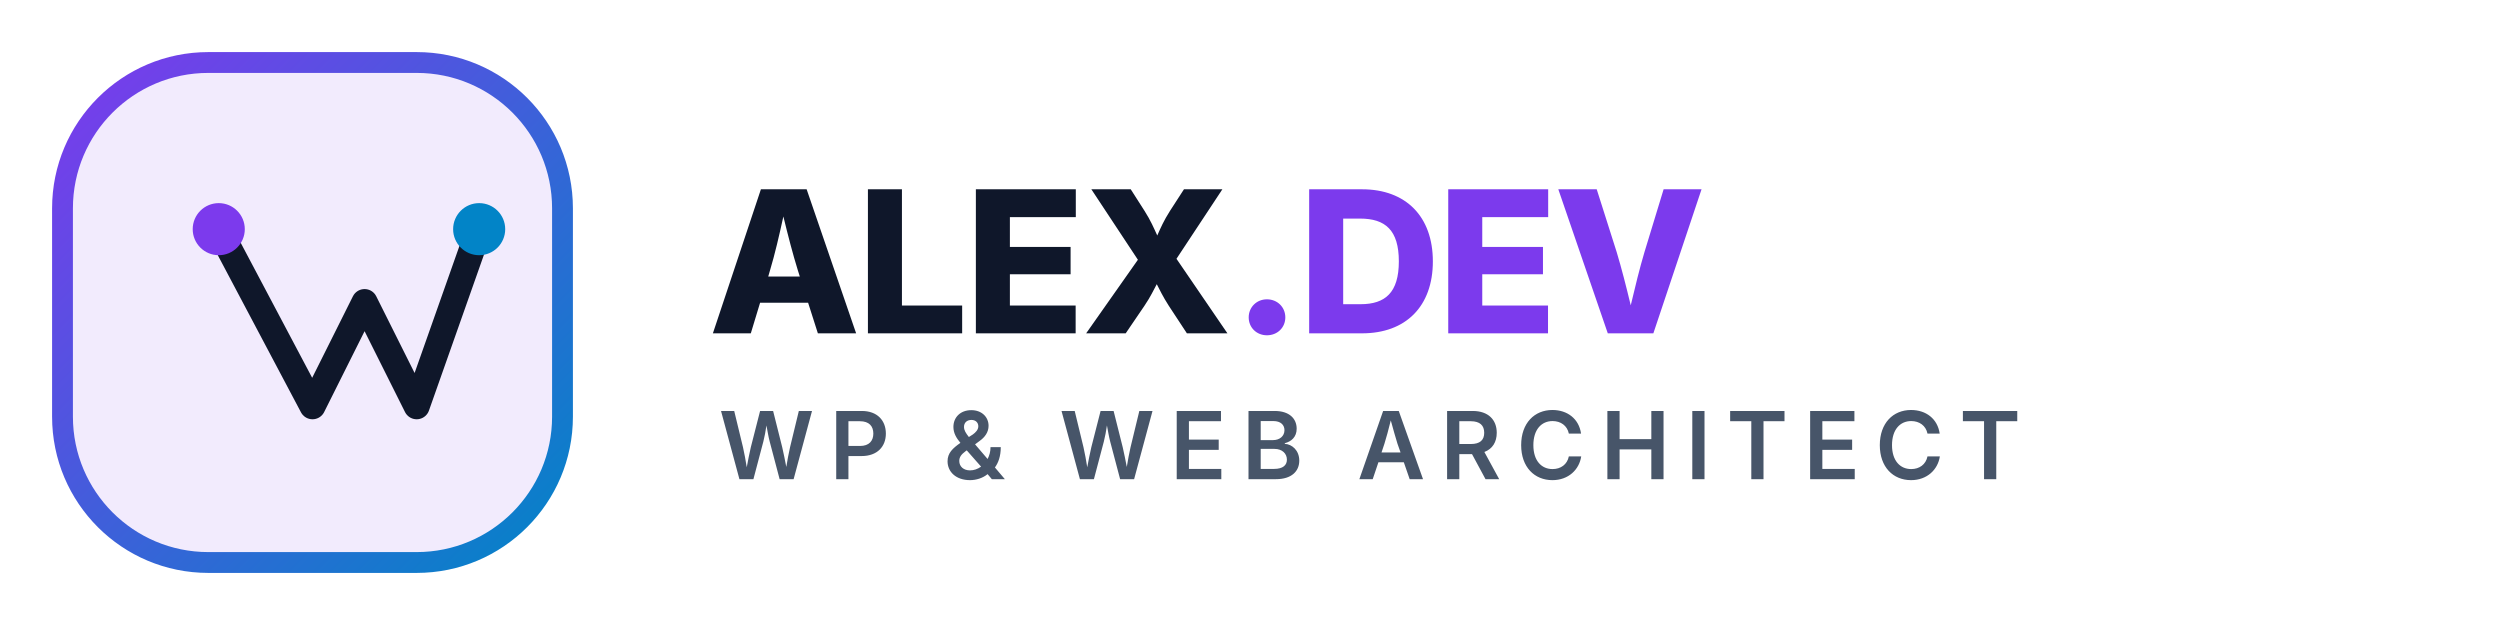
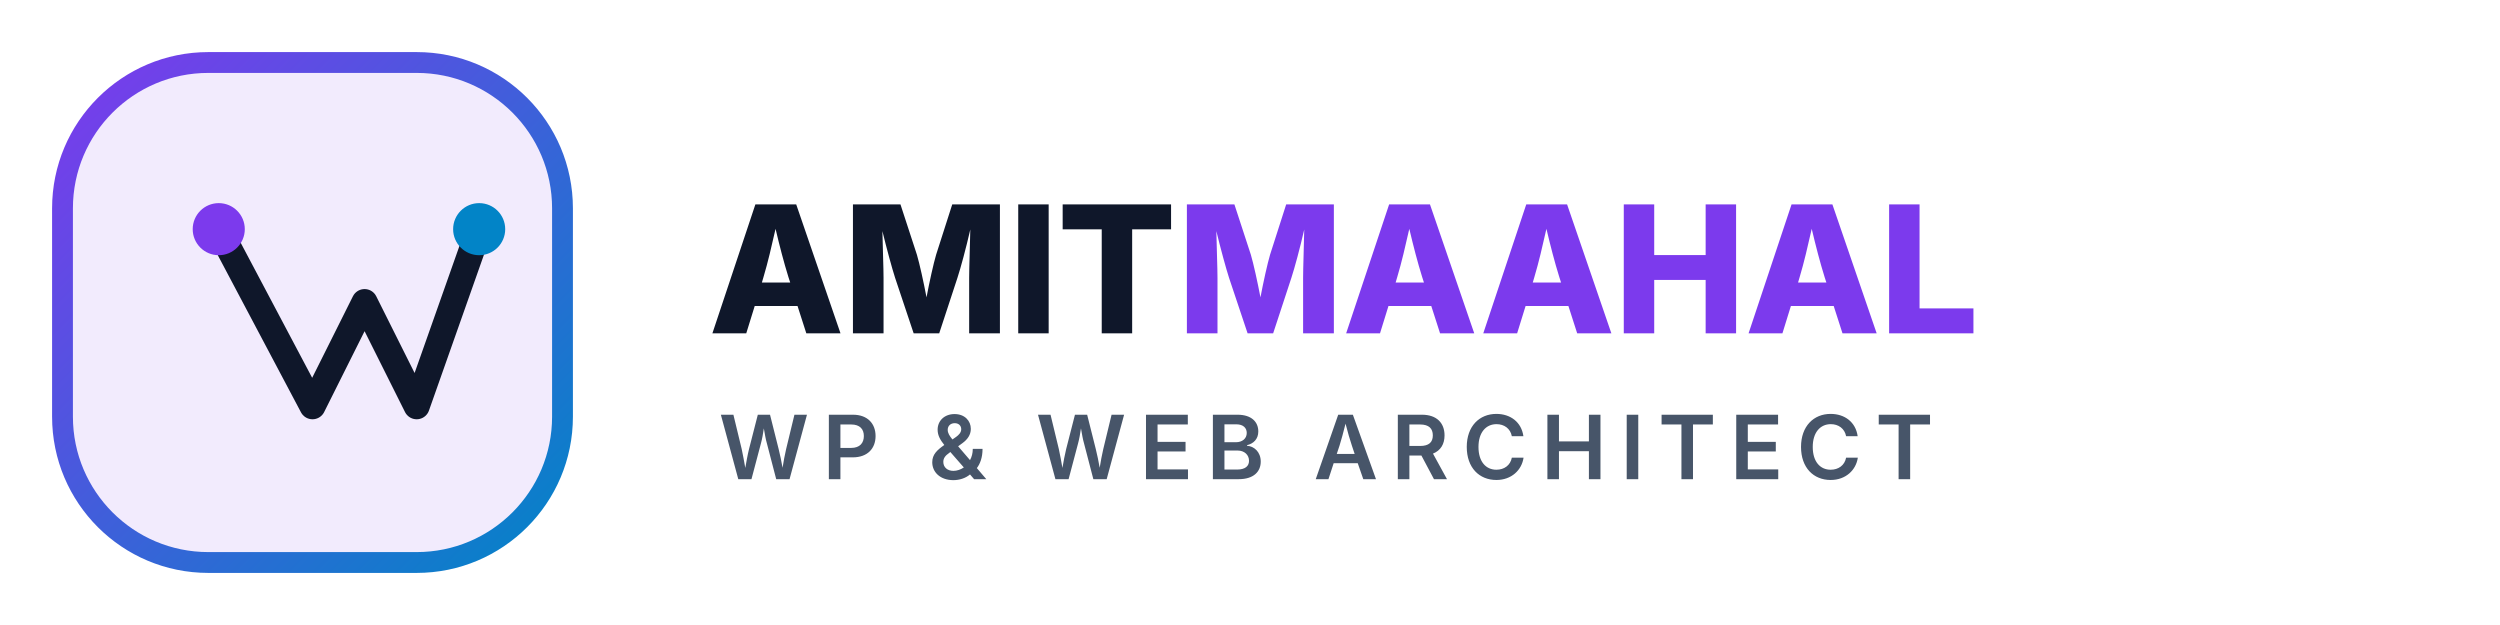
<svg xmlns="http://www.w3.org/2000/svg" viewBox="0 0 240 60" fill="none">
  <defs>
    <linearGradient id="logoGradLight" x1="0%" y1="0%" x2="100%" y2="100%">
      <stop offset="0%" stop-color="#7C3AED" />
      <stop offset="100%" stop-color="#0284C7" />
    </linearGradient>
  </defs>
  <g transform="translate(6, 6)">
    <rect width="48" height="48" rx="14" fill="#7C3AED" fill-opacity="0.1" stroke="url(#logoGradLight)" stroke-width="2" />
    <path d="M15 16L24 33L29 23L34 33L40 16" stroke="#0F172A" stroke-width="2.5" stroke-linecap="round" stroke-linejoin="round" />
    <circle cx="15" cy="16" r="2.5" fill="#7C3AED" />
    <circle cx="40" cy="16" r="2.5" fill="#0284C7" />
  </g>
-   <text x="68" y="32" font-family="'Plus Jakarta Sans', 'Inter', -apple-system, sans-serif" font-size="19" font-weight="800" letter-spacing="-0.02em" fill="#0F172A">
-     ALEX<tspan fill="#7C3AED">.DEV</tspan>
+   <text x="68" y="32" font-family="'Plus Jakarta Sans', 'Inter', -apple-system, sans-serif" font-size="17" font-weight="800" letter-spacing="-0.01em" fill="#0F172A">
+     AMIT<tspan fill="#7C3AED"> MAAHAL</tspan>
  </text>
-   <text x="69" y="46" font-family="'Inter', -apple-system, sans-serif" font-size="9" font-weight="600" letter-spacing="0.16em" fill="#475569" text-transform="uppercase">
+   <text x="69" y="46" font-family="'Inter', -apple-system, sans-serif" font-size="8.5" font-weight="600" letter-spacing="0.15em" fill="#475569" text-transform="uppercase">
    WP &amp; WEB ARCHITECT
  </text>
</svg>
